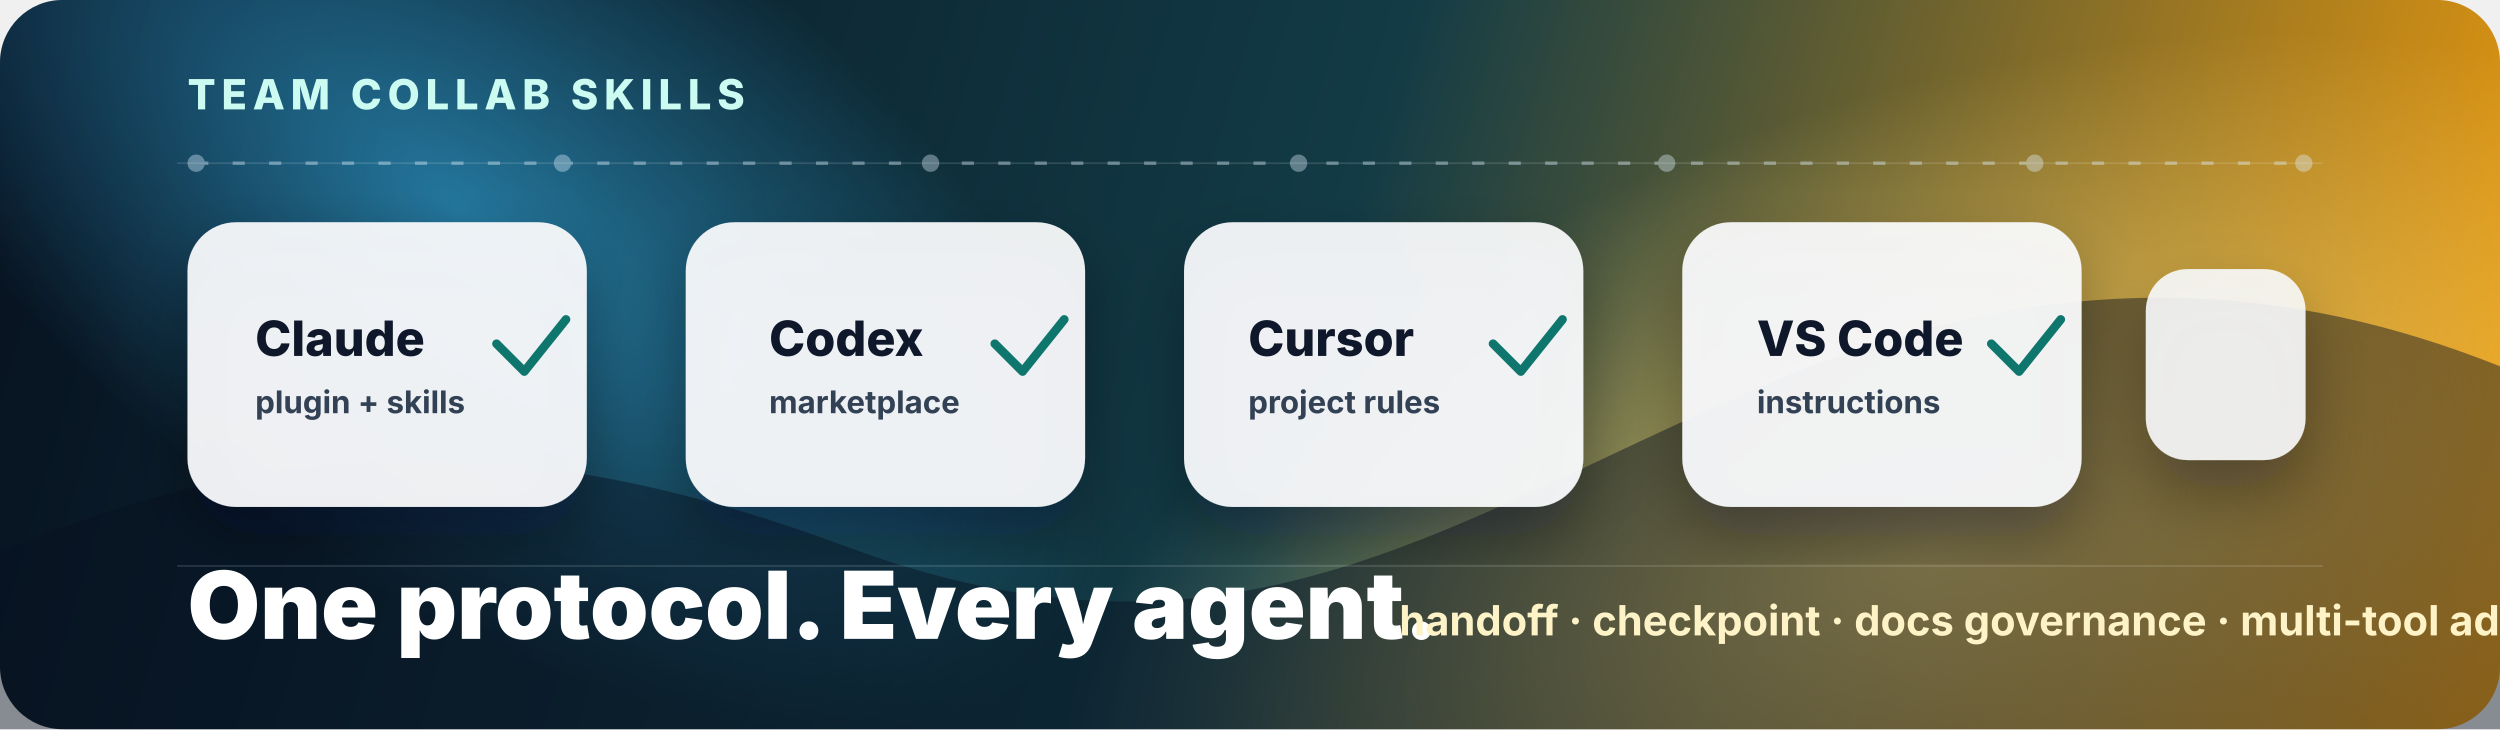
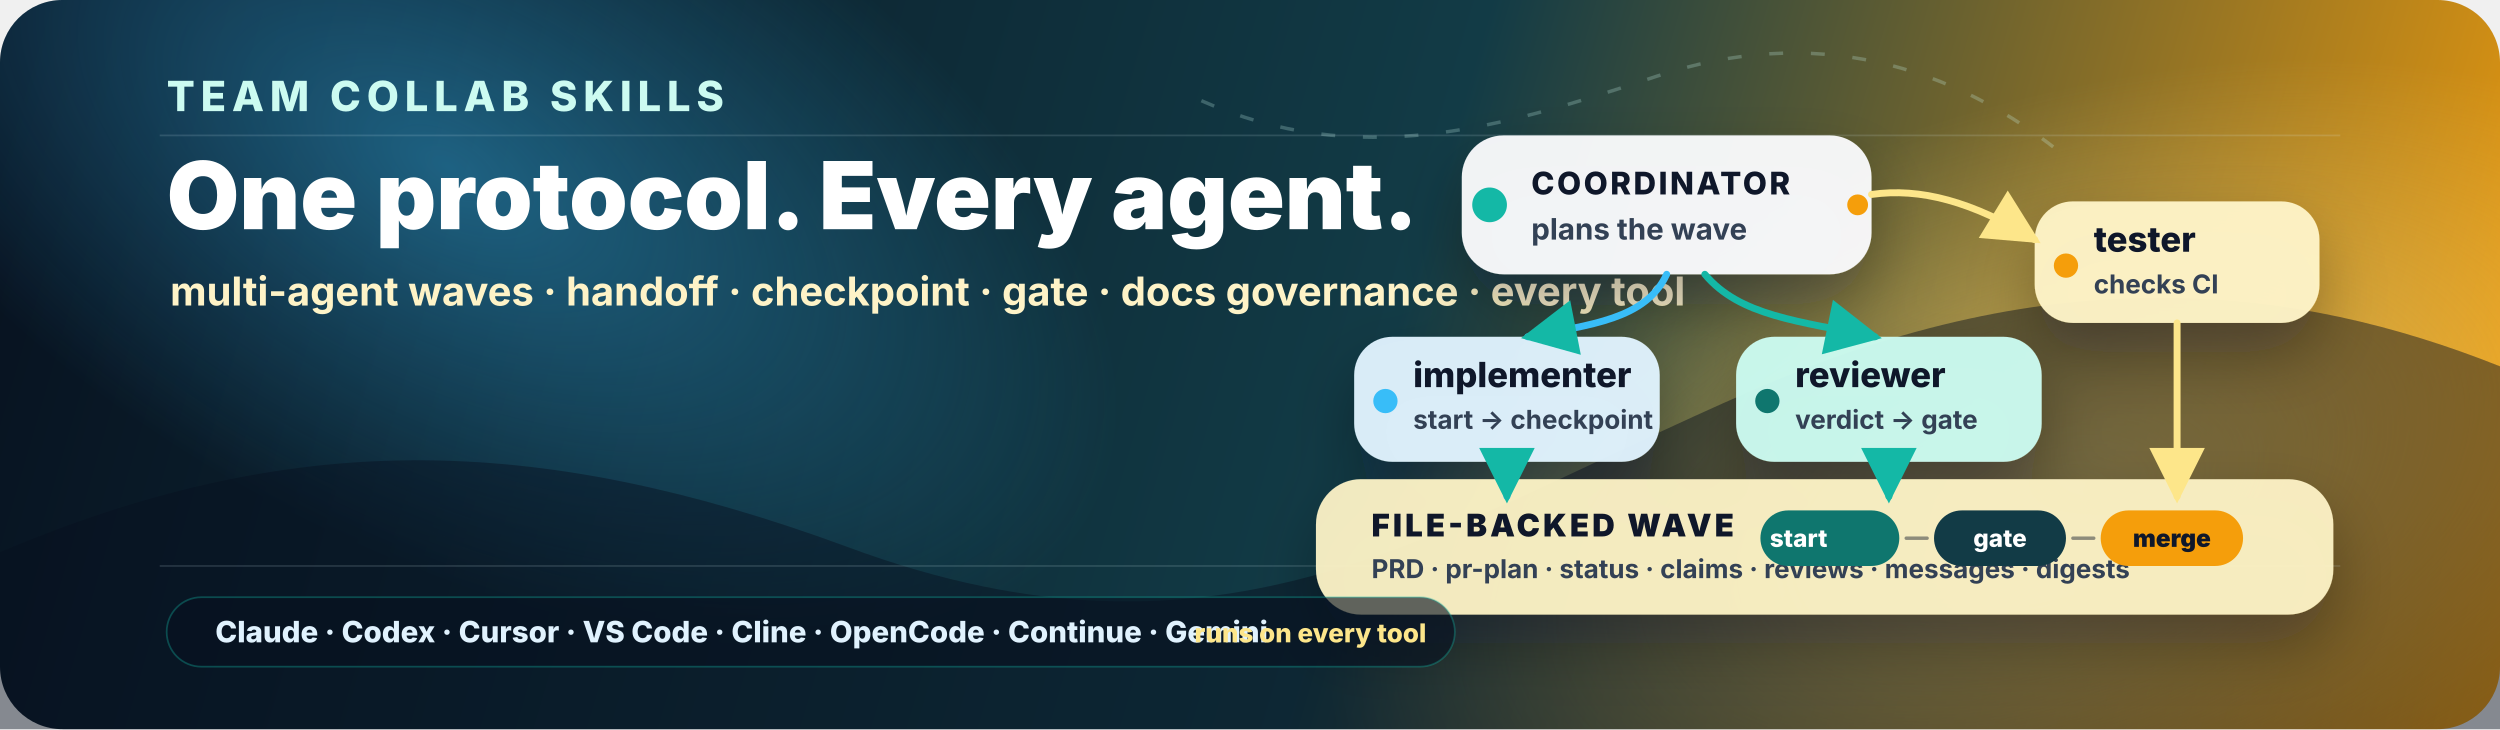
<svg xmlns="http://www.w3.org/2000/svg" width="1440" height="420" viewBox="0 0 1440 420" fill="none" role="img" aria-labelledby="title desc">
  <defs>
    <linearGradient id="bg" x1="0" y1="0" x2="1440" y2="420" gradientUnits="userSpaceOnUse">
      <stop offset="0" stop-color="#07111F" />
-       <stop offset="0.52" stop-color="#123B46" />
+       <stop offset="0.55" stop-color="#123B46" />
      <stop offset="1" stop-color="#F59E0B" />
    </linearGradient>
-     <radialGradient id="glowA" cx="0" cy="0" r="1" gradientUnits="userSpaceOnUse" gradientTransform="translate(265 120) rotate(35) scale(430 210)">
-       <stop stop-color="#38BDF8" stop-opacity="0.55" />
+     <radialGradient id="glowSky" cx="0" cy="0" r="1" gradientUnits="userSpaceOnUse" gradientTransform="translate(260 98) rotate(28) scale(420 220)">
+       <stop stop-color="#38BDF8" stop-opacity="0.42" />
      <stop offset="1" stop-color="#38BDF8" stop-opacity="0" />
    </radialGradient>
-     <radialGradient id="glowB" cx="0" cy="0" r="1" gradientUnits="userSpaceOnUse" gradientTransform="translate(1115 315) rotate(-18) scale(520 260)">
-       <stop stop-color="#FDE68A" stop-opacity="0.65" />
+     <radialGradient id="glowAmber" cx="0" cy="0" r="1" gradientUnits="userSpaceOnUse" gradientTransform="translate(1180 292) rotate(-18) scale(430 230)">
+       <stop stop-color="#FDE68A" stop-opacity="0.58" />
      <stop offset="1" stop-color="#FDE68A" stop-opacity="0" />
    </radialGradient>
-     <filter id="shadow" x="-20%" y="-20%" width="140%" height="140%" color-interpolation-filters="sRGB">
-       <feDropShadow dx="0" dy="18" stdDeviation="18" flood-color="#020617" flood-opacity="0.35" />
+     <filter id="shadow" x="-20%" y="-30%" width="140%" height="160%" color-interpolation-filters="sRGB">
+       <feDropShadow dx="0" dy="18" stdDeviation="18" flood-color="#020617" flood-opacity="0.32" />
    </filter>
+     <marker id="arrowTeal" markerWidth="10" markerHeight="10" refX="8" refY="5" orient="auto" markerUnits="strokeWidth">
+       <path d="M1 1L9 5L1 9Z" fill="#14B8A6" />
+     </marker>
+     <marker id="arrowAmber" markerWidth="10" markerHeight="10" refX="8" refY="5" orient="auto" markerUnits="strokeWidth">
+       <path d="M1 1L9 5L1 9Z" fill="#FDE68A" />
+     </marker>
  </defs>
  <rect width="1440" height="420" rx="36" fill="url(#bg)" />
-   <rect width="1440" height="420" rx="36" fill="url(#glowA)" />
-   <rect width="1440" height="420" rx="36" fill="url(#glowB)" />
-   <path d="M0 318C166 248 308 248 488 315C706 396 827 304 1009 225C1184 148 1322 164 1440 211V420H0V318Z" fill="#07111F" fill-opacity="0.45" />
-   <path d="M102 94H1338" stroke="white" stroke-opacity="0.13" stroke-width="1" />
-   <path d="M102 326H1338" stroke="white" stroke-opacity="0.13" stroke-width="1" />
-   <g opacity="0.38">
-     <circle cx="113" cy="94" r="5" fill="#E0F2FE" />
-     <circle cx="324" cy="94" r="5" fill="#E0F2FE" />
-     <circle cx="536" cy="94" r="5" fill="#E0F2FE" />
-     <circle cx="748" cy="94" r="5" fill="#E0F2FE" />
-     <circle cx="960" cy="94" r="5" fill="#E0F2FE" />
-     <circle cx="1172" cy="94" r="5" fill="#E0F2FE" />
-     <circle cx="1327" cy="94" r="5" fill="#E0F2FE" />
-     <path d="M113 94H1327" stroke="#E0F2FE" stroke-width="2" stroke-dasharray="7 14" />
+   <rect width="1440" height="420" rx="36" fill="url(#glowSky)" />
+   <rect width="1440" height="420" rx="36" fill="url(#glowAmber)" />
+   <path d="M0 318C166 248 306 248 488 315C706 396 827 304 1009 225C1184 148 1322 164 1440 211V420H0V318Z" fill="#07111F" fill-opacity="0.46" />
+   <path d="M92 78H1348" stroke="#E0F2FE" stroke-opacity="0.14" />
+   <path d="M92 326H1348" stroke="#E0F2FE" stroke-opacity="0.14" />
+   <path d="M692 58C782 98 864 74 954 44C1044 14 1124 36 1192 92" stroke="#CCFBF1" stroke-opacity="0.24" stroke-width="2" stroke-dasharray="8 16" />
+   <g font-family="Inter, ui-sans-serif, system-ui, -apple-system, BlinkMacSystemFont, 'Segoe UI', sans-serif">
+     <text x="96" y="64" fill="#CCFBF1" font-size="24" font-weight="800" letter-spacing="0.14em">TEAM COLLAB SKILLS</text>
+     <text x="96" y="132" fill="#FFFFFF" font-size="54" font-weight="900">One protocol. Every agent.</text>
+     <text x="98" y="176" fill="#FEF3C7" font-size="23" font-weight="700">multi-agent waves · handoff · checkpoint · gate · docs governance · every tool</text>
+     <g filter="url(#shadow)">
+       <rect x="842" y="78" width="236" height="80" rx="24" fill="#F8FAFC" fill-opacity="0.96" />
+       <rect x="780" y="194" width="176" height="72" rx="22" fill="#E0F2FE" fill-opacity="0.96" />
+       <rect x="1000" y="194" width="176" height="72" rx="22" fill="#CCFBF1" fill-opacity="0.96" />
+       <rect x="1172" y="116" width="164" height="70" rx="22" fill="#FEF3C7" fill-opacity="0.96" />
+       <rect x="758" y="276" width="586" height="78" rx="26" fill="#FEF3C7" fill-opacity="0.94" />
+     </g>
+     <g stroke-linecap="round" stroke-linejoin="round" fill="none">
+       <path d="M960 158C948 184 916 187 880 194" stroke="#38BDF8" stroke-width="4" marker-end="url(#arrowTeal)" />
+       <path d="M982 158C1002 182 1036 185 1080 194" stroke="#14B8A6" stroke-width="4" marker-end="url(#arrowTeal)" />
+       <path d="M1078 112C1106 108 1136 116 1172 138" stroke="#FDE68A" stroke-width="4" marker-end="url(#arrowAmber)" />
+       <path d="M868 266V286" stroke="#38BDF8" stroke-width="4" marker-end="url(#arrowTeal)" />
+       <path d="M1088 266V286" stroke="#14B8A6" stroke-width="4" marker-end="url(#arrowTeal)" />
+       <path d="M1254 186V286" stroke="#FDE68A" stroke-width="4" marker-end="url(#arrowAmber)" />
+     </g>
+     <g fill="#0F172A">
+       <text x="882" y="112" font-size="18" font-weight="800" letter-spacing="0.08em">COORDINATOR</text>
+       <text x="882" y="138" font-size="17" font-weight="700" fill="#334155">plans the wave</text>
+       <circle cx="858" cy="118" r="10" fill="#14B8A6" />
+       <circle cx="1070" cy="118" r="6" fill="#F59E0B" />
+       <text x="814" y="223" font-size="20" font-weight="800">implementer</text>
+       <text x="814" y="247" font-size="15" font-weight="700" fill="#334155">start → checkpoint</text>
+       <circle cx="798" cy="231" r="7" fill="#38BDF8" />
+       <text x="1034" y="223" font-size="20" font-weight="800">reviewer</text>
+       <text x="1034" y="247" font-size="15" font-weight="700" fill="#334155">verdict → gate</text>
+       <circle cx="1018" cy="231" r="7" fill="#0F766E" />
+       <text x="1206" y="145" font-size="20" font-weight="800">tester</text>
+       <text x="1206" y="169" font-size="15" font-weight="700" fill="#334155">checks CI</text>
+       <circle cx="1190" cy="153" r="7" fill="#F59E0B" />
+     </g>
+     <g>
+       <text x="790" y="309" fill="#0F172A" font-size="18" font-weight="900" letter-spacing="0.1em">FILE-BACKED WAVE</text>
+       <text x="790" y="333" fill="#334155" font-size="15" font-weight="700">PRD · pr-plan · status · claims · reviews · messages · digests</text>
+       <rect x="1014" y="294" width="80" height="32" rx="16" fill="#0F766E" />
+       <rect x="1114" y="294" width="76" height="32" rx="16" fill="#123B46" />
+       <rect x="1210" y="294" width="82" height="32" rx="16" fill="#F59E0B" />
+       <path d="M1098 310H1110" stroke="#0F172A" stroke-opacity="0.45" stroke-width="2" stroke-linecap="round" />
+       <path d="M1194 310H1206" stroke="#0F172A" stroke-opacity="0.45" stroke-width="2" stroke-linecap="round" />
+       <text x="1036" y="315" fill="#FFFFFF" font-size="14" font-weight="800" text-anchor="middle">start</text>
+       <text x="1152" y="315" fill="#FFFFFF" font-size="14" font-weight="800" text-anchor="middle">gate</text>
+       <text x="1251" y="315" fill="#0F172A" font-size="14" font-weight="900" text-anchor="middle">merge</text>
+     </g>
+     <g>
+       <rect x="96" y="344" width="742" height="40" rx="20" fill="#07111F" fill-opacity="0.62" stroke="#14B8A6" stroke-opacity="0.34" />
+       <text x="124" y="370" fill="#E0F2FE" font-size="17" font-weight="800">Claude · Codex · Cursor · VS Code · Cline · OpenCode · Continue · Gemini</text>
+       <text x="688" y="370" fill="#FDE68A" font-size="15" font-weight="800">runs on every tool</text>
+     </g>
  </g>
-   <g filter="url(#shadow)">
-     <rect x="108" y="128" width="230" height="164" rx="28" fill="#F8FAFC" fill-opacity="0.94" />
-     <rect x="395" y="128" width="230" height="164" rx="28" fill="#F8FAFC" fill-opacity="0.94" />
-     <rect x="682" y="128" width="230" height="164" rx="28" fill="#F8FAFC" fill-opacity="0.94" />
-     <rect x="969" y="128" width="230" height="164" rx="28" fill="#F8FAFC" fill-opacity="0.94" />
-     <rect x="1236" y="155" width="92" height="110" rx="24" fill="#F8FAFC" fill-opacity="0.9" />
-   </g>
-   <g font-family="Inter, ui-sans-serif, system-ui, -apple-system, BlinkMacSystemFont, 'Segoe UI', sans-serif" font-weight="800" font-size="28" fill="#0F172A">
-     <text x="147" y="205">Claude</text>
-     <text x="443" y="205">Codex</text>
-     <text x="719" y="205">Cursor</text>
-     <text x="1012" y="205">VS Code</text>
-   </g>
-   <g font-family="Inter, ui-sans-serif, system-ui, -apple-system, BlinkMacSystemFont, 'Segoe UI', sans-serif" font-weight="700" font-size="18" fill="#334155">
-     <text x="147" y="238">plugin + skills</text>
-     <text x="443" y="238">marketplace</text>
-     <text x="719" y="238">project rules</text>
-     <text x="1012" y="238">instructions</text>
-   </g>
-   <g stroke="#0F766E" stroke-width="5" stroke-linecap="round" stroke-linejoin="round">
-     <path d="M286 198L302 214L326 184" />
-     <path d="M573 198L589 214L613 184" />
-     <path d="M860 198L876 214L900 184" />
-     <path d="M1147 198L1163 214L1187 184" />
-   </g>
-   <text x="108" y="63" fill="#CCFBF1" font-family="Inter, ui-sans-serif, system-ui, sans-serif" font-size="24" font-weight="800" letter-spacing="0.14em">TEAM COLLAB SKILLS</text>
-   <text x="108" y="368" fill="white" font-family="Inter, ui-sans-serif, system-ui, sans-serif" font-size="54" font-weight="900">One protocol. Every agent.</text>
-   <text x="806" y="366" fill="#FEF3C7" font-family="Inter, ui-sans-serif, system-ui, sans-serif" font-size="24" font-weight="700">handoff · checkpoint · docs governance · multi-tool adapters</text>
</svg>
